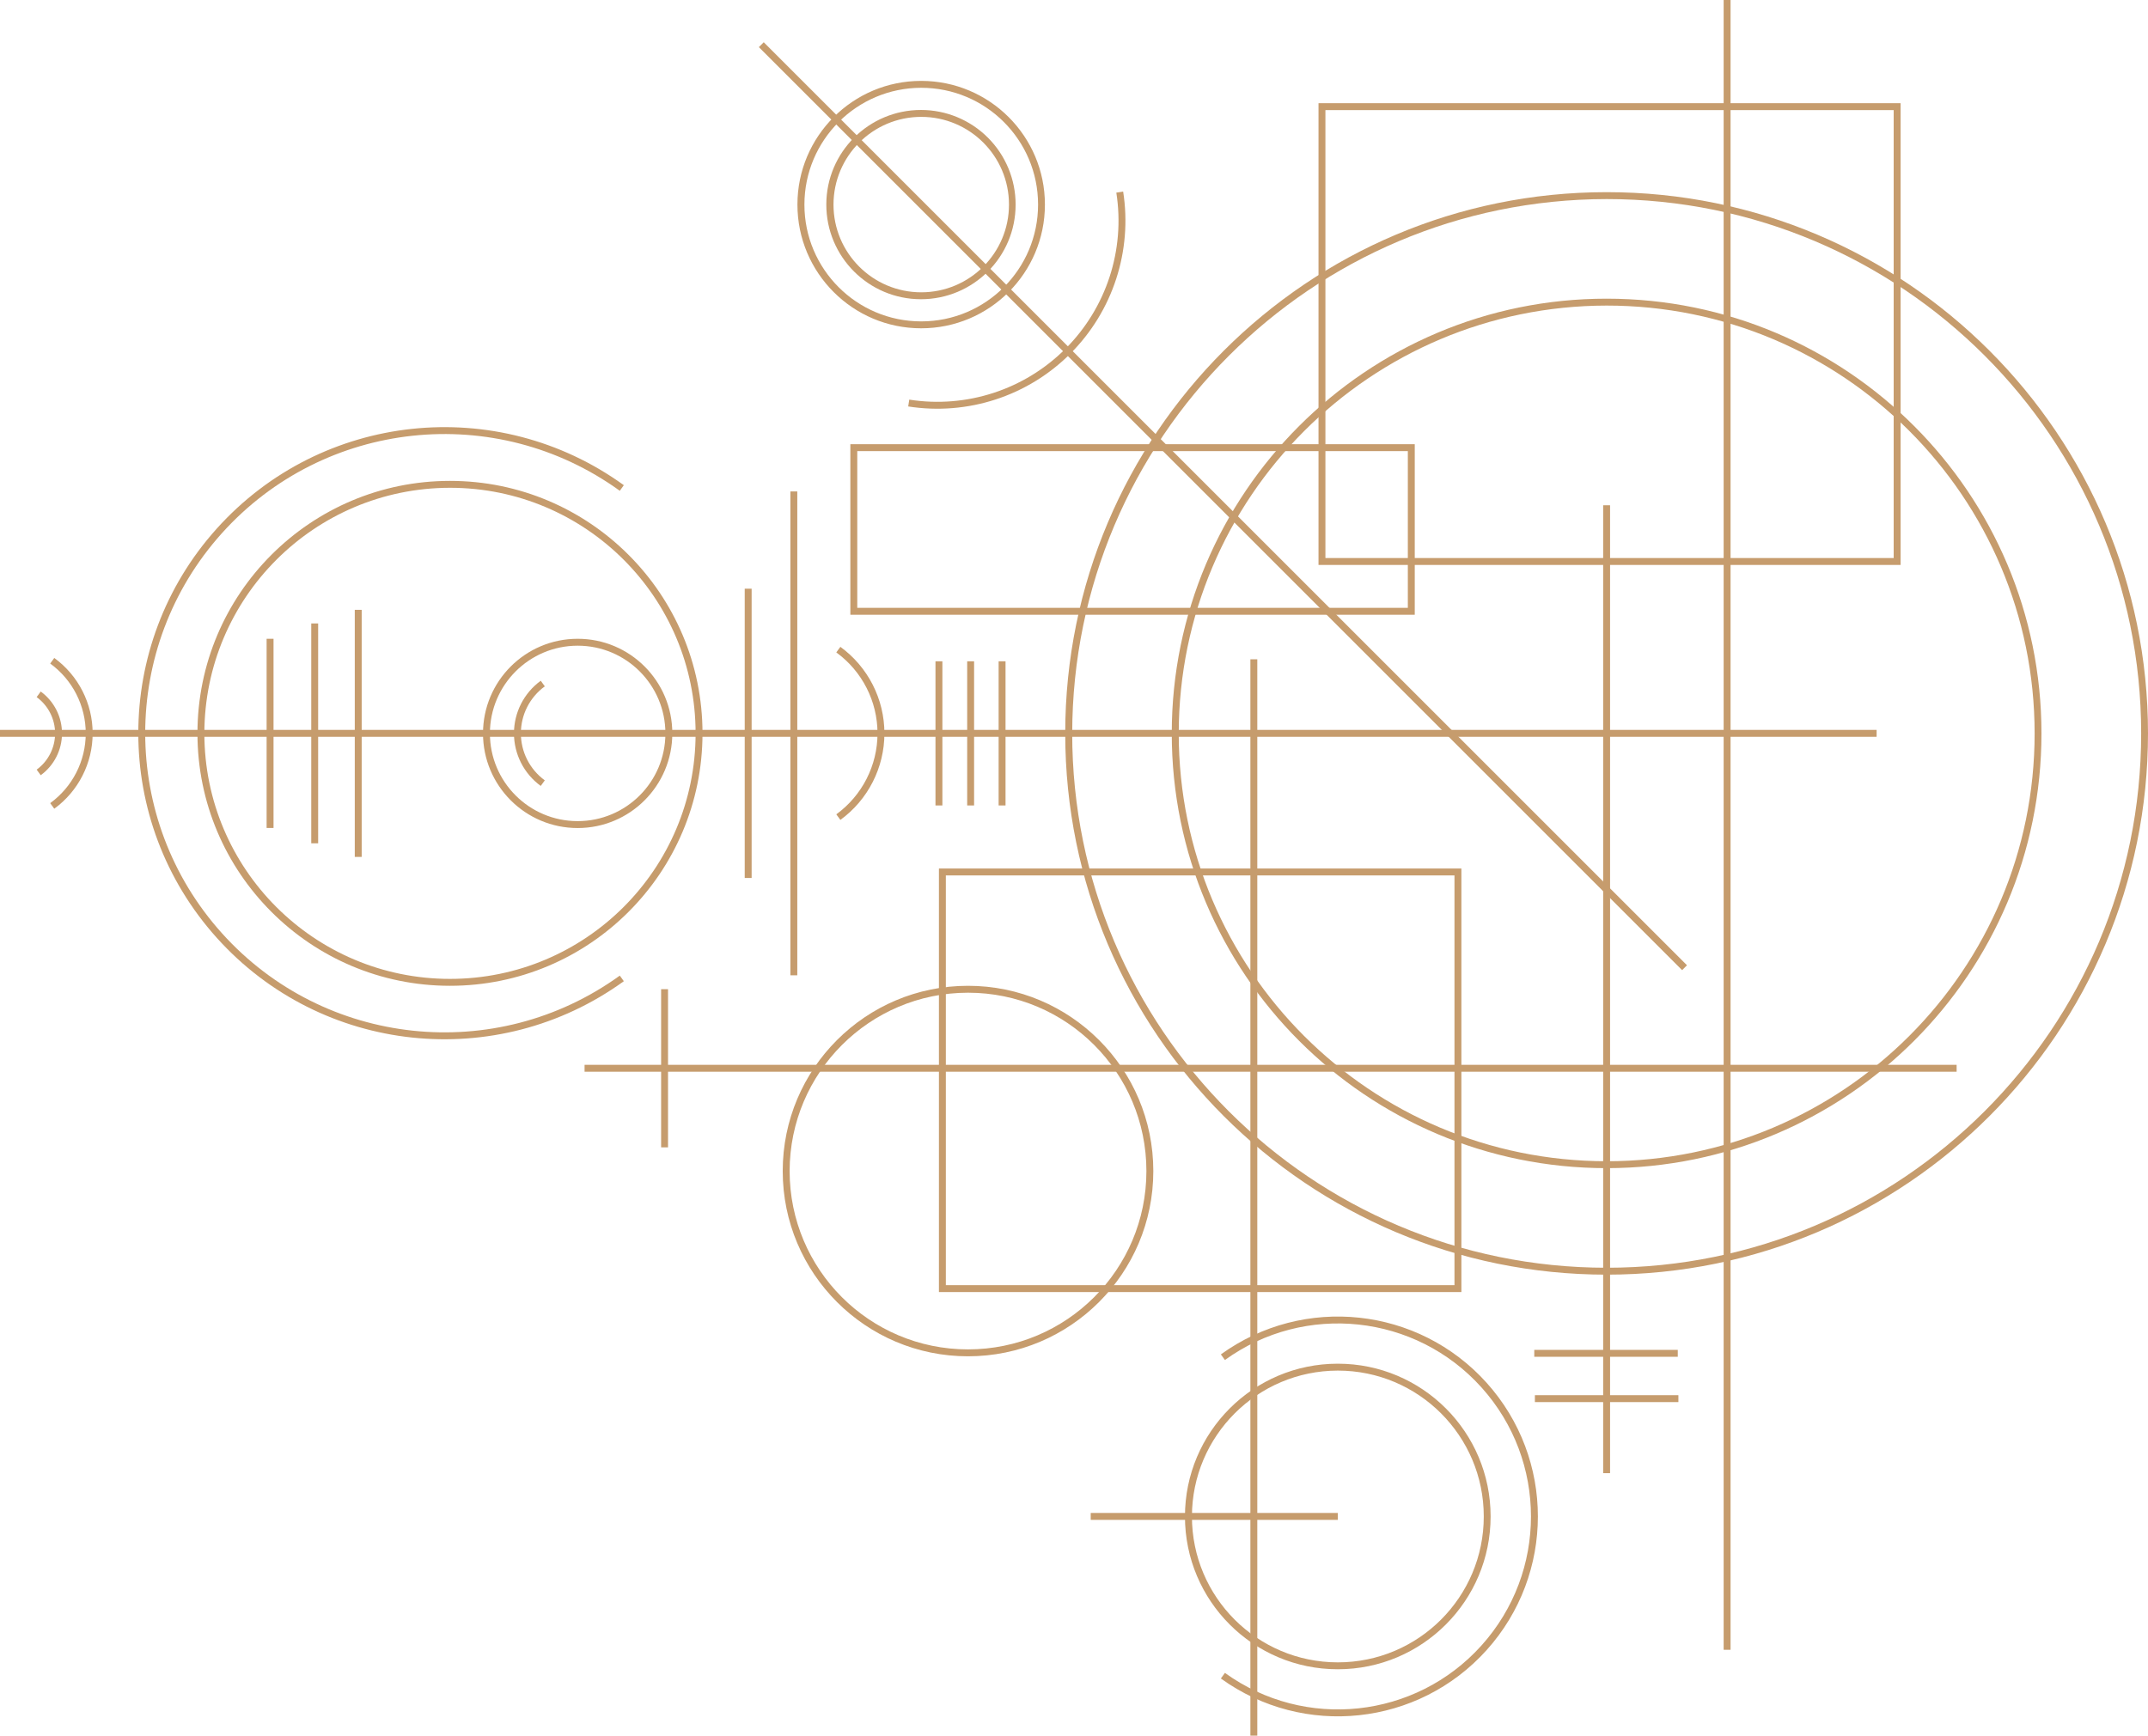
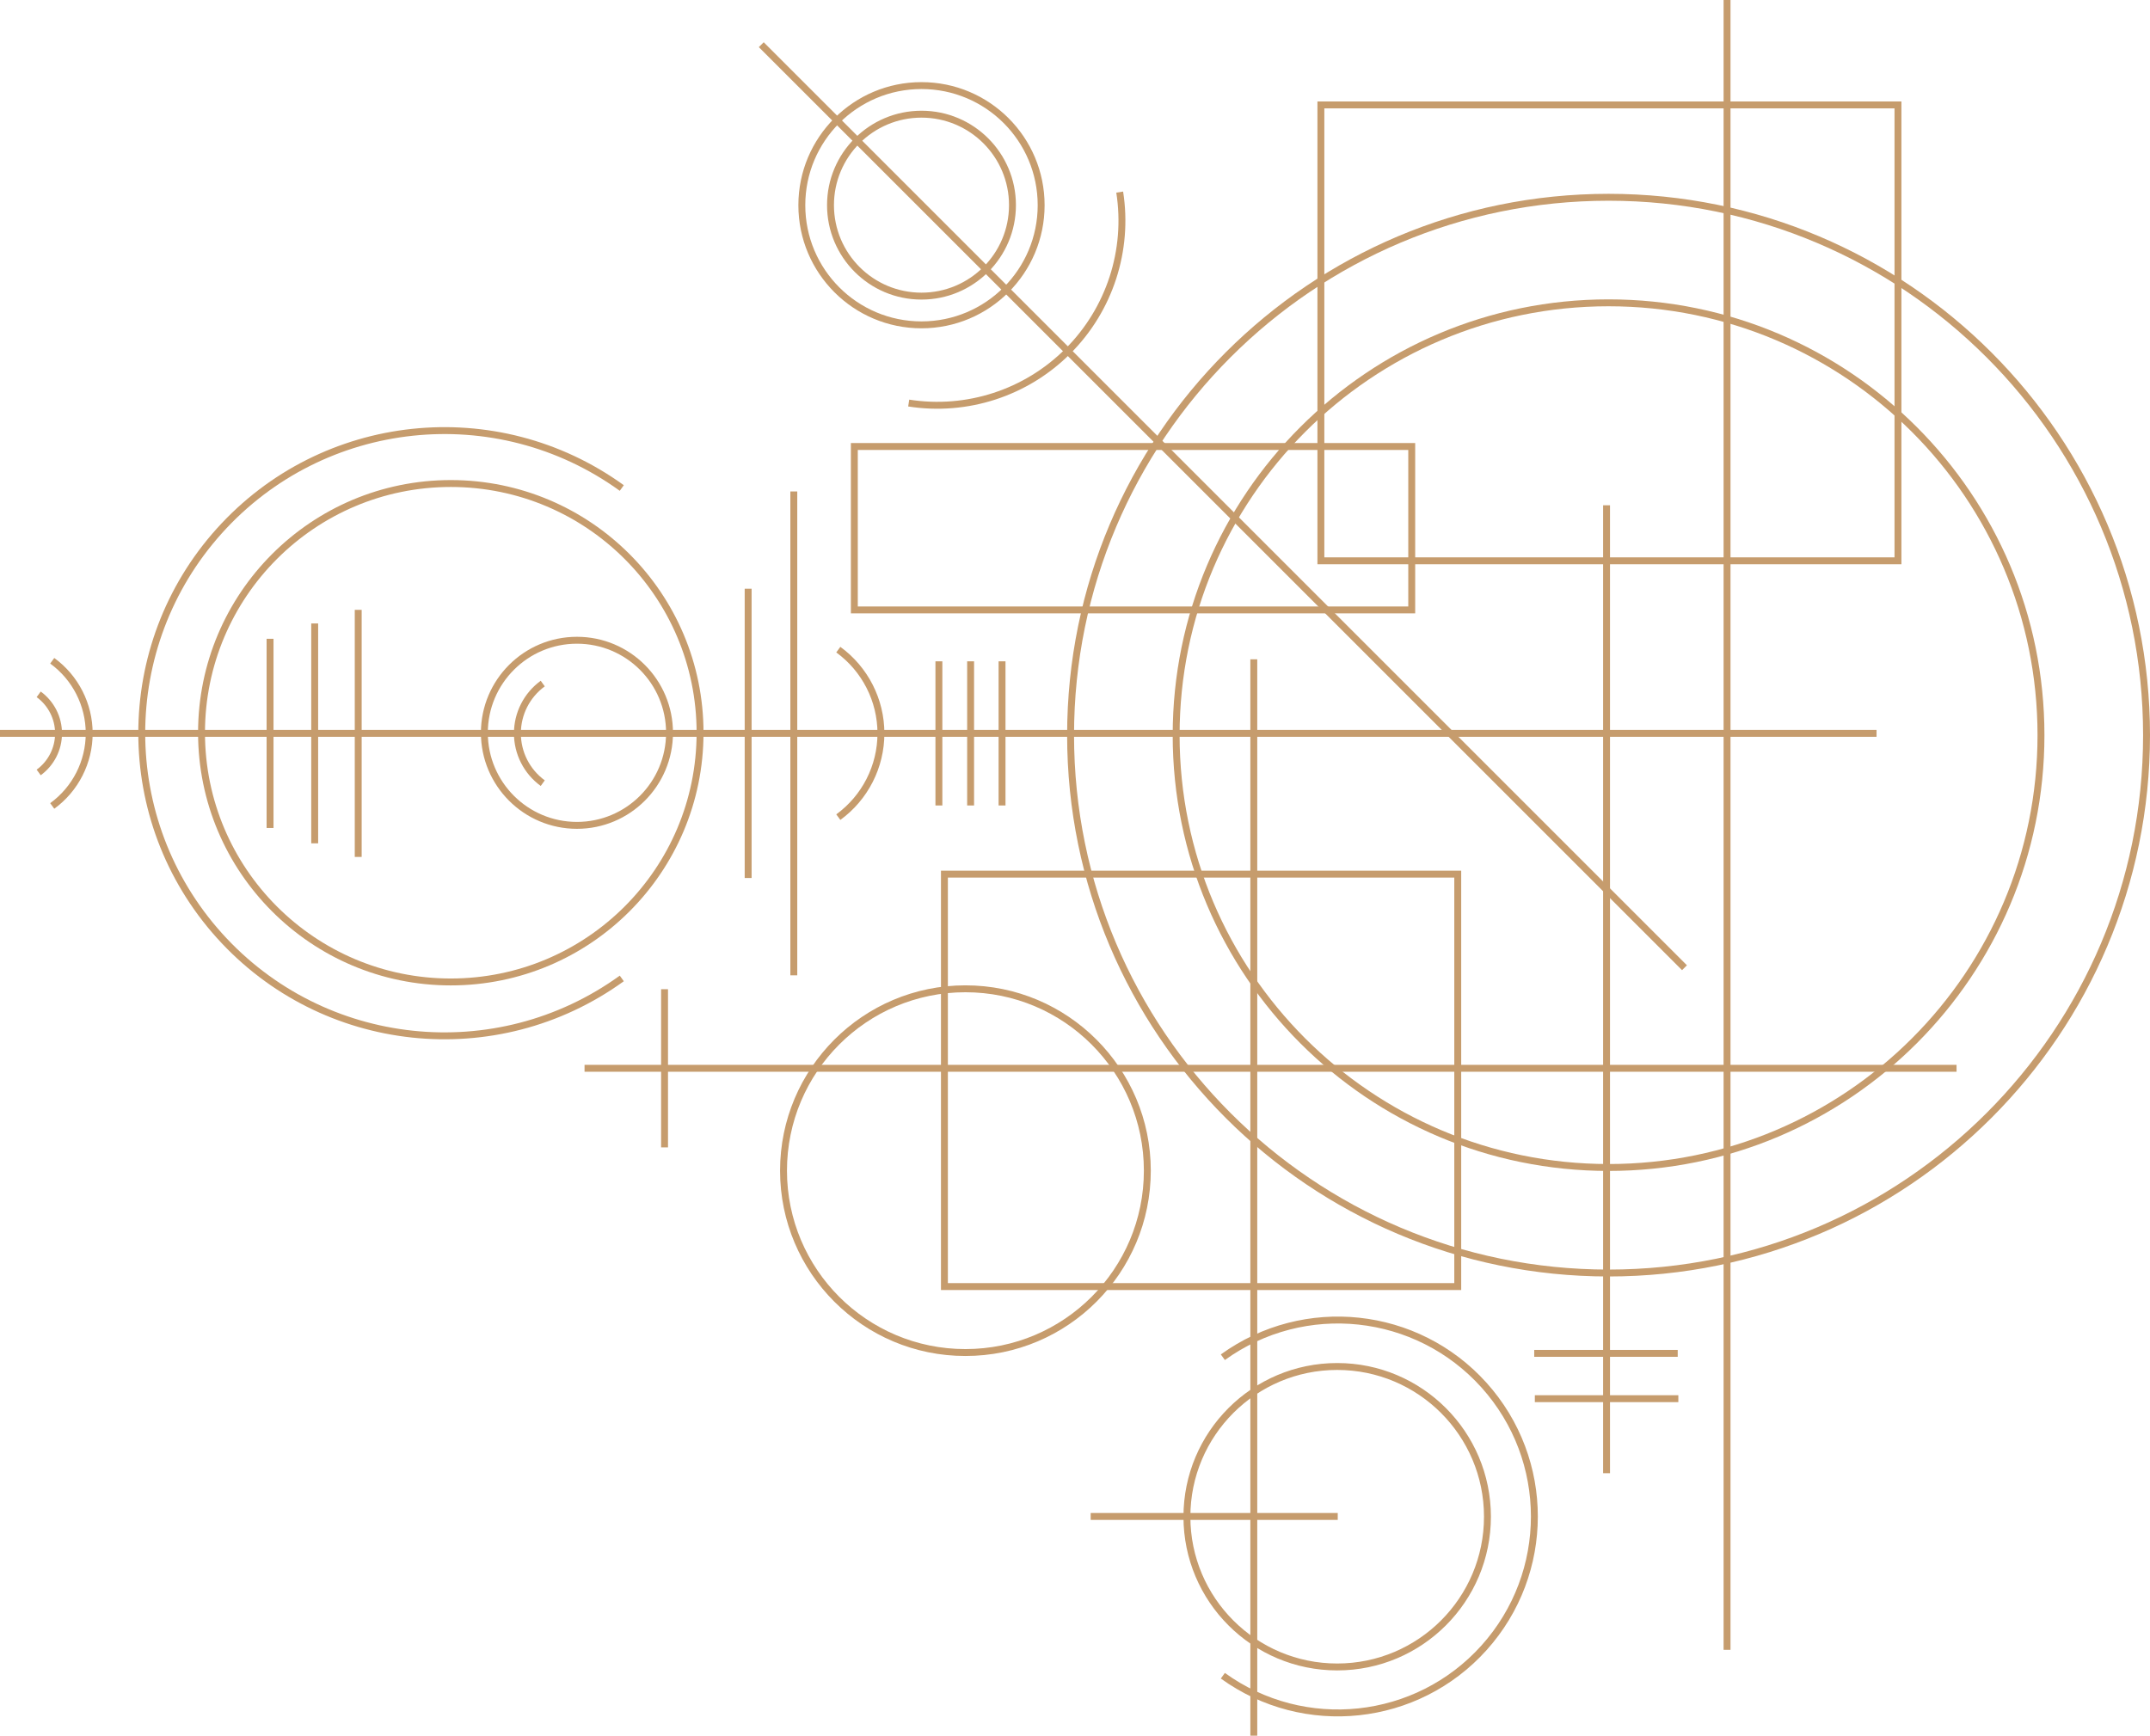
- <svg xmlns="http://www.w3.org/2000/svg" viewBox="0 0 310.9 251.28">
+ <svg xmlns="http://www.w3.org/2000/svg" viewBox="0 0 311.2 251.28">
  <defs>
-     <style>.a{fill:#c69c6d;}.b,.c{fill:none;}.b{stroke:#c69c6d;stroke-miterlimit:10;}</style>
+     <style>.a{fill:none;stroke:#c69c6d;stroke-miterlimit:10;}</style>
  </defs>
-   <path class="a" d="M232.54,44.24a61.94,61.94,0,1,1-61.93,61.93,62,62,0,0,1,61.93-61.93m0-1a62.94,62.94,0,1,0,62.94,62.93,62.94,62.94,0,0,0-62.94-62.93Z" />
-   <line class="b" y1="106.17" x2="271.62" y2="106.17" />
-   <line class="b" x1="84.61" y1="154.66" x2="283.2" y2="154.66" />
-   <path class="a" d="M232.54,28.82a77.36,77.36,0,1,1-77.35,77.35,77.44,77.44,0,0,1,77.35-77.35m0-1a78.36,78.36,0,1,0,78.36,78.35,78.35,78.35,0,0,0-78.36-78.35Z" />
-   <path class="a" d="M83.61,93.48a12.7,12.7,0,1,1-12.7,12.69,12.71,12.71,0,0,1,12.7-12.69m0-1a13.7,13.7,0,1,0,13.7,13.69,13.69,13.69,0,0,0-13.7-13.69Z" />
-   <path class="a" d="M65.13,70.62a35.55,35.55,0,1,1-35.55,35.55A35.59,35.59,0,0,1,65.13,70.62m0-1a36.55,36.55,0,1,0,36.55,36.55A36.55,36.55,0,0,0,65.13,69.62Z" />
-   <path class="a" d="M133.33,16.92a12.7,12.7,0,1,1-12.69,12.7,12.71,12.71,0,0,1,12.69-12.7m0-1A13.7,13.7,0,1,0,147,29.62a13.69,13.69,0,0,0-13.7-13.7Z" />
-   <path class="a" d="M140.11,143.72a25.82,25.82,0,1,1-25.82,25.82,25.85,25.85,0,0,1,25.82-25.82m0-1a26.82,26.82,0,1,0,26.82,26.82,26.82,26.82,0,0,0-26.82-26.82Z" />
-   <path class="a" d="M193.63,198.43a21.12,21.12,0,1,1-21.11,21.11,21.14,21.14,0,0,1,21.11-21.11m0-1a22.12,22.12,0,1,0,22.12,22.11,22.11,22.11,0,0,0-22.12-22.11Z" />
-   <path class="a" d="M210.52,126.74v59.32H136.9V126.74h73.62m1-1H135.9v61.32h75.62V125.74Z" />
-   <path class="a" d="M274.09,15.94V80.79H191.84V15.94h82.25m1-1H190.84V81.79h84.25V14.94Z" />
-   <path class="a" d="M203.77,65.31V88H124.08V65.31h79.69m1-1H123.08V89h81.69V64.31Z" />
-   <path class="b" d="M121.34,118.3a15,15,0,0,0,0-24.25" />
-   <path class="b" d="M131.53,58.35a26.72,26.72,0,0,0,30.54-30.54" />
-   <path class="b" d="M5.6,111.83a7,7,0,0,0,0-11.31" />
-   <path class="b" d="M78.56,113.38a8.92,8.92,0,0,1,0-14.42" />
-   <line class="b" x1="114.9" y1="71.15" x2="114.9" y2="141.2" />
-   <line class="b" x1="108.29" y1="85.23" x2="108.29" y2="127.11" />
-   <line class="b" x1="232.54" y1="73.15" x2="232.54" y2="213.28" />
-   <line class="b" x1="249.98" x2="249.98" y2="238.85" />
-   <line class="b" x1="181.48" y1="95.45" x2="181.48" y2="251.28" />
-   <line class="b" x1="110.19" y1="6.47" x2="243.82" y2="140.1" />
-   <path class="a" d="M133.33,12.71a16.91,16.91,0,1,1-16.9,16.91,16.93,16.93,0,0,1,16.9-16.91m0-1a17.91,17.91,0,1,0,17.91,17.91,17.91,17.91,0,0,0-17.91-17.91Z" />
-   <line class="b" x1="222.07" y1="195.93" x2="242.84" y2="195.93" />
-   <line class="b" x1="222.16" y1="202.49" x2="242.93" y2="202.49" />
-   <line class="b" x1="157.87" y1="219.54" x2="193.63" y2="219.54" />
-   <line class="b" x1="96.19" y1="143.21" x2="96.19" y2="166.11" />
-   <line class="b" x1="39.09" y1="92.48" x2="39.09" y2="119.87" />
-   <line class="b" x1="135.9" y1="95.74" x2="135.9" y2="116.61" />
-   <line class="b" x1="140.49" y1="95.74" x2="140.49" y2="116.61" />
-   <line class="b" x1="145.04" y1="95.74" x2="145.04" y2="116.61" />
-   <line class="b" x1="45.55" y1="90.26" x2="45.55" y2="122.09" />
-   <line class="b" x1="51.85" y1="88.29" x2="51.85" y2="124.06" />
-   <path class="b" d="M177,196.49a28.44,28.44,0,1,1,0,46.11" />
-   <path class="b" d="M90,70.65a43.81,43.81,0,1,0,0,71" />
-   <line class="c" x1="177" y1="196.49" x2="177" y2="191.11" />
-   <line class="c" x1="177" y1="246.94" x2="177" y2="242.6" />
-   <path class="b" d="M7.56,116.68a13,13,0,0,0,5.35-10.51A13,13,0,0,0,7.56,95.66" />
+   <line class="a" y1="106.17" x2="271.62" y2="106.17" />
+   <line class="a" x1="84.61" y1="154.66" x2="283.2" y2="154.66" />
+   <path class="a" d="M121.34,118.3a15,15,0,0,0,0-24.25" />
+   <path class="a" d="M131.53,58.35a26.72,26.72,0,0,0,30.54-30.54" />
+   <path class="a" d="M5.6,111.83a7,7,0,0,0,0-11.31" />
+   <path class="a" d="M78.56,113.38a8.92,8.92,0,0,1,0-14.42" />
+   <line class="a" x1="114.9" y1="71.15" x2="114.9" y2="141.2" />
+   <line class="a" x1="108.29" y1="85.23" x2="108.29" y2="127.11" />
+   <line class="a" x1="232.54" y1="73.15" x2="232.54" y2="213.28" />
+   <line class="a" x1="249.98" x2="249.98" y2="238.85" />
+   <line class="a" x1="181.48" y1="95.45" x2="181.48" y2="251.28" />
+   <line class="a" x1="110.19" y1="6.47" x2="243.82" y2="140.1" />
+   <line class="a" x1="222.07" y1="195.93" x2="242.84" y2="195.93" />
+   <line class="a" x1="222.16" y1="202.49" x2="242.93" y2="202.49" />
+   <line class="a" x1="157.87" y1="219.54" x2="193.63" y2="219.54" />
+   <line class="a" x1="96.19" y1="143.21" x2="96.19" y2="166.11" />
+   <line class="a" x1="39.09" y1="92.48" x2="39.09" y2="119.87" />
+   <line class="a" x1="135.9" y1="95.74" x2="135.9" y2="116.61" />
+   <line class="a" x1="140.49" y1="95.74" x2="140.49" y2="116.61" />
+   <line class="a" x1="145.04" y1="95.74" x2="145.04" y2="116.61" />
+   <line class="a" x1="45.55" y1="90.26" x2="45.55" y2="122.09" />
+   <line class="a" x1="51.85" y1="88.29" x2="51.85" y2="124.06" />
+   <path class="a" d="M177,196.49a28.44,28.44,0,1,1,0,46.11" />
+   <path class="a" d="M90,70.65a43.81,43.81,0,1,0,0,71" />
+   <path class="a" d="M7.56,116.68a13,13,0,0,0,5.35-10.51A13,13,0,0,0,7.56,95.66" />
+   <path class="a" d="M101.33,106.09A36.08,36.08,0,1,1,65.25,70,36.08,36.08,0,0,1,101.33,106.09Z" />
+   <path class="a" d="M96.91,106.09a13.4,13.4,0,1,1-13.4-13.4A13.4,13.4,0,0,1,96.91,106.09Z" />
+   <path class="a" d="M146.55,29.71a13.17,13.17,0,1,1-13.17-13.18A13.17,13.17,0,0,1,146.55,29.71Z" />
+   <path class="a" d="M295.42,106.43a62.59,62.59,0,1,1-62.59-62.59A62.59,62.59,0,0,1,295.42,106.43Z" />
+   <path class="a" d="M166.07,169.47a26.33,26.33,0,1,1-26.33-26.32A26.33,26.33,0,0,1,166.07,169.47Z" />
+   <path class="a" d="M215.3,219.57a21.75,21.75,0,1,1-21.75-21.74A21.75,21.75,0,0,1,215.3,219.57Z" />
+   <path class="a" d="M150.7,29.71a17.32,17.32,0,1,1-17.32-17.32A17.32,17.32,0,0,1,150.7,29.71Z" />
+   <path class="a" d="M310.7,106.43a77.87,77.87,0,1,1-77.87-77.87A77.88,77.88,0,0,1,310.7,106.43Z" />
+   <path class="a" d="M204.34,88.3H123.66V64.64h80.68Z" />
+   <path class="a" d="M274.72,81.19H191.19v-66h83.53Z" />
+   <path class="a" d="M211,186.26h-74.3V126.55H211Z" />
</svg>
